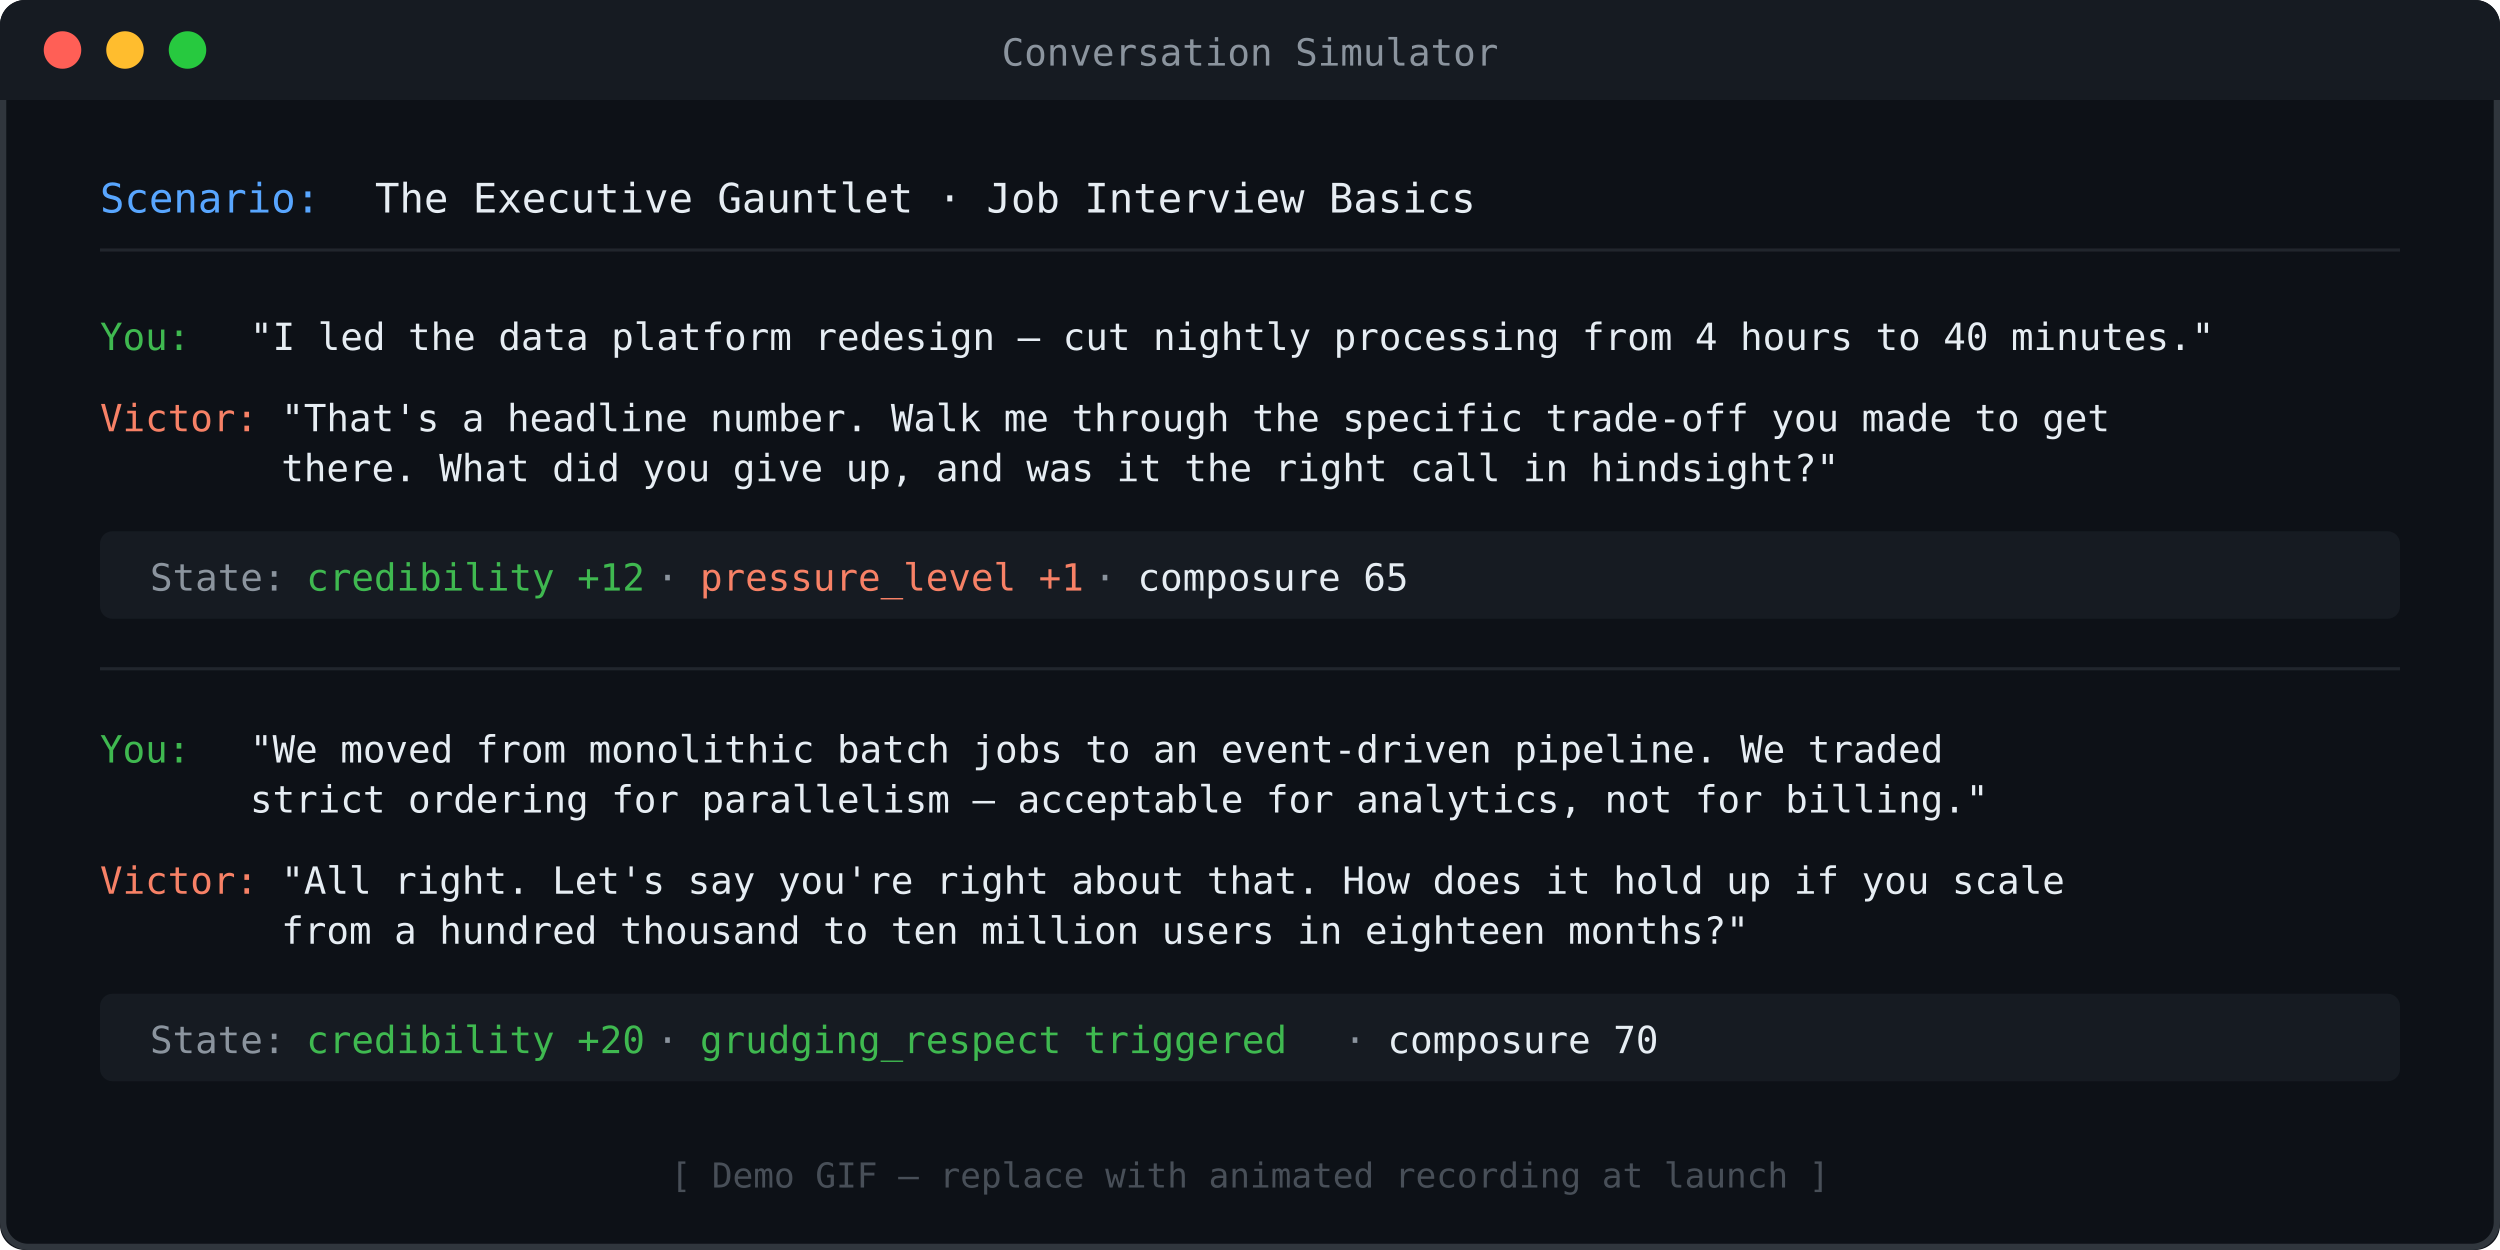
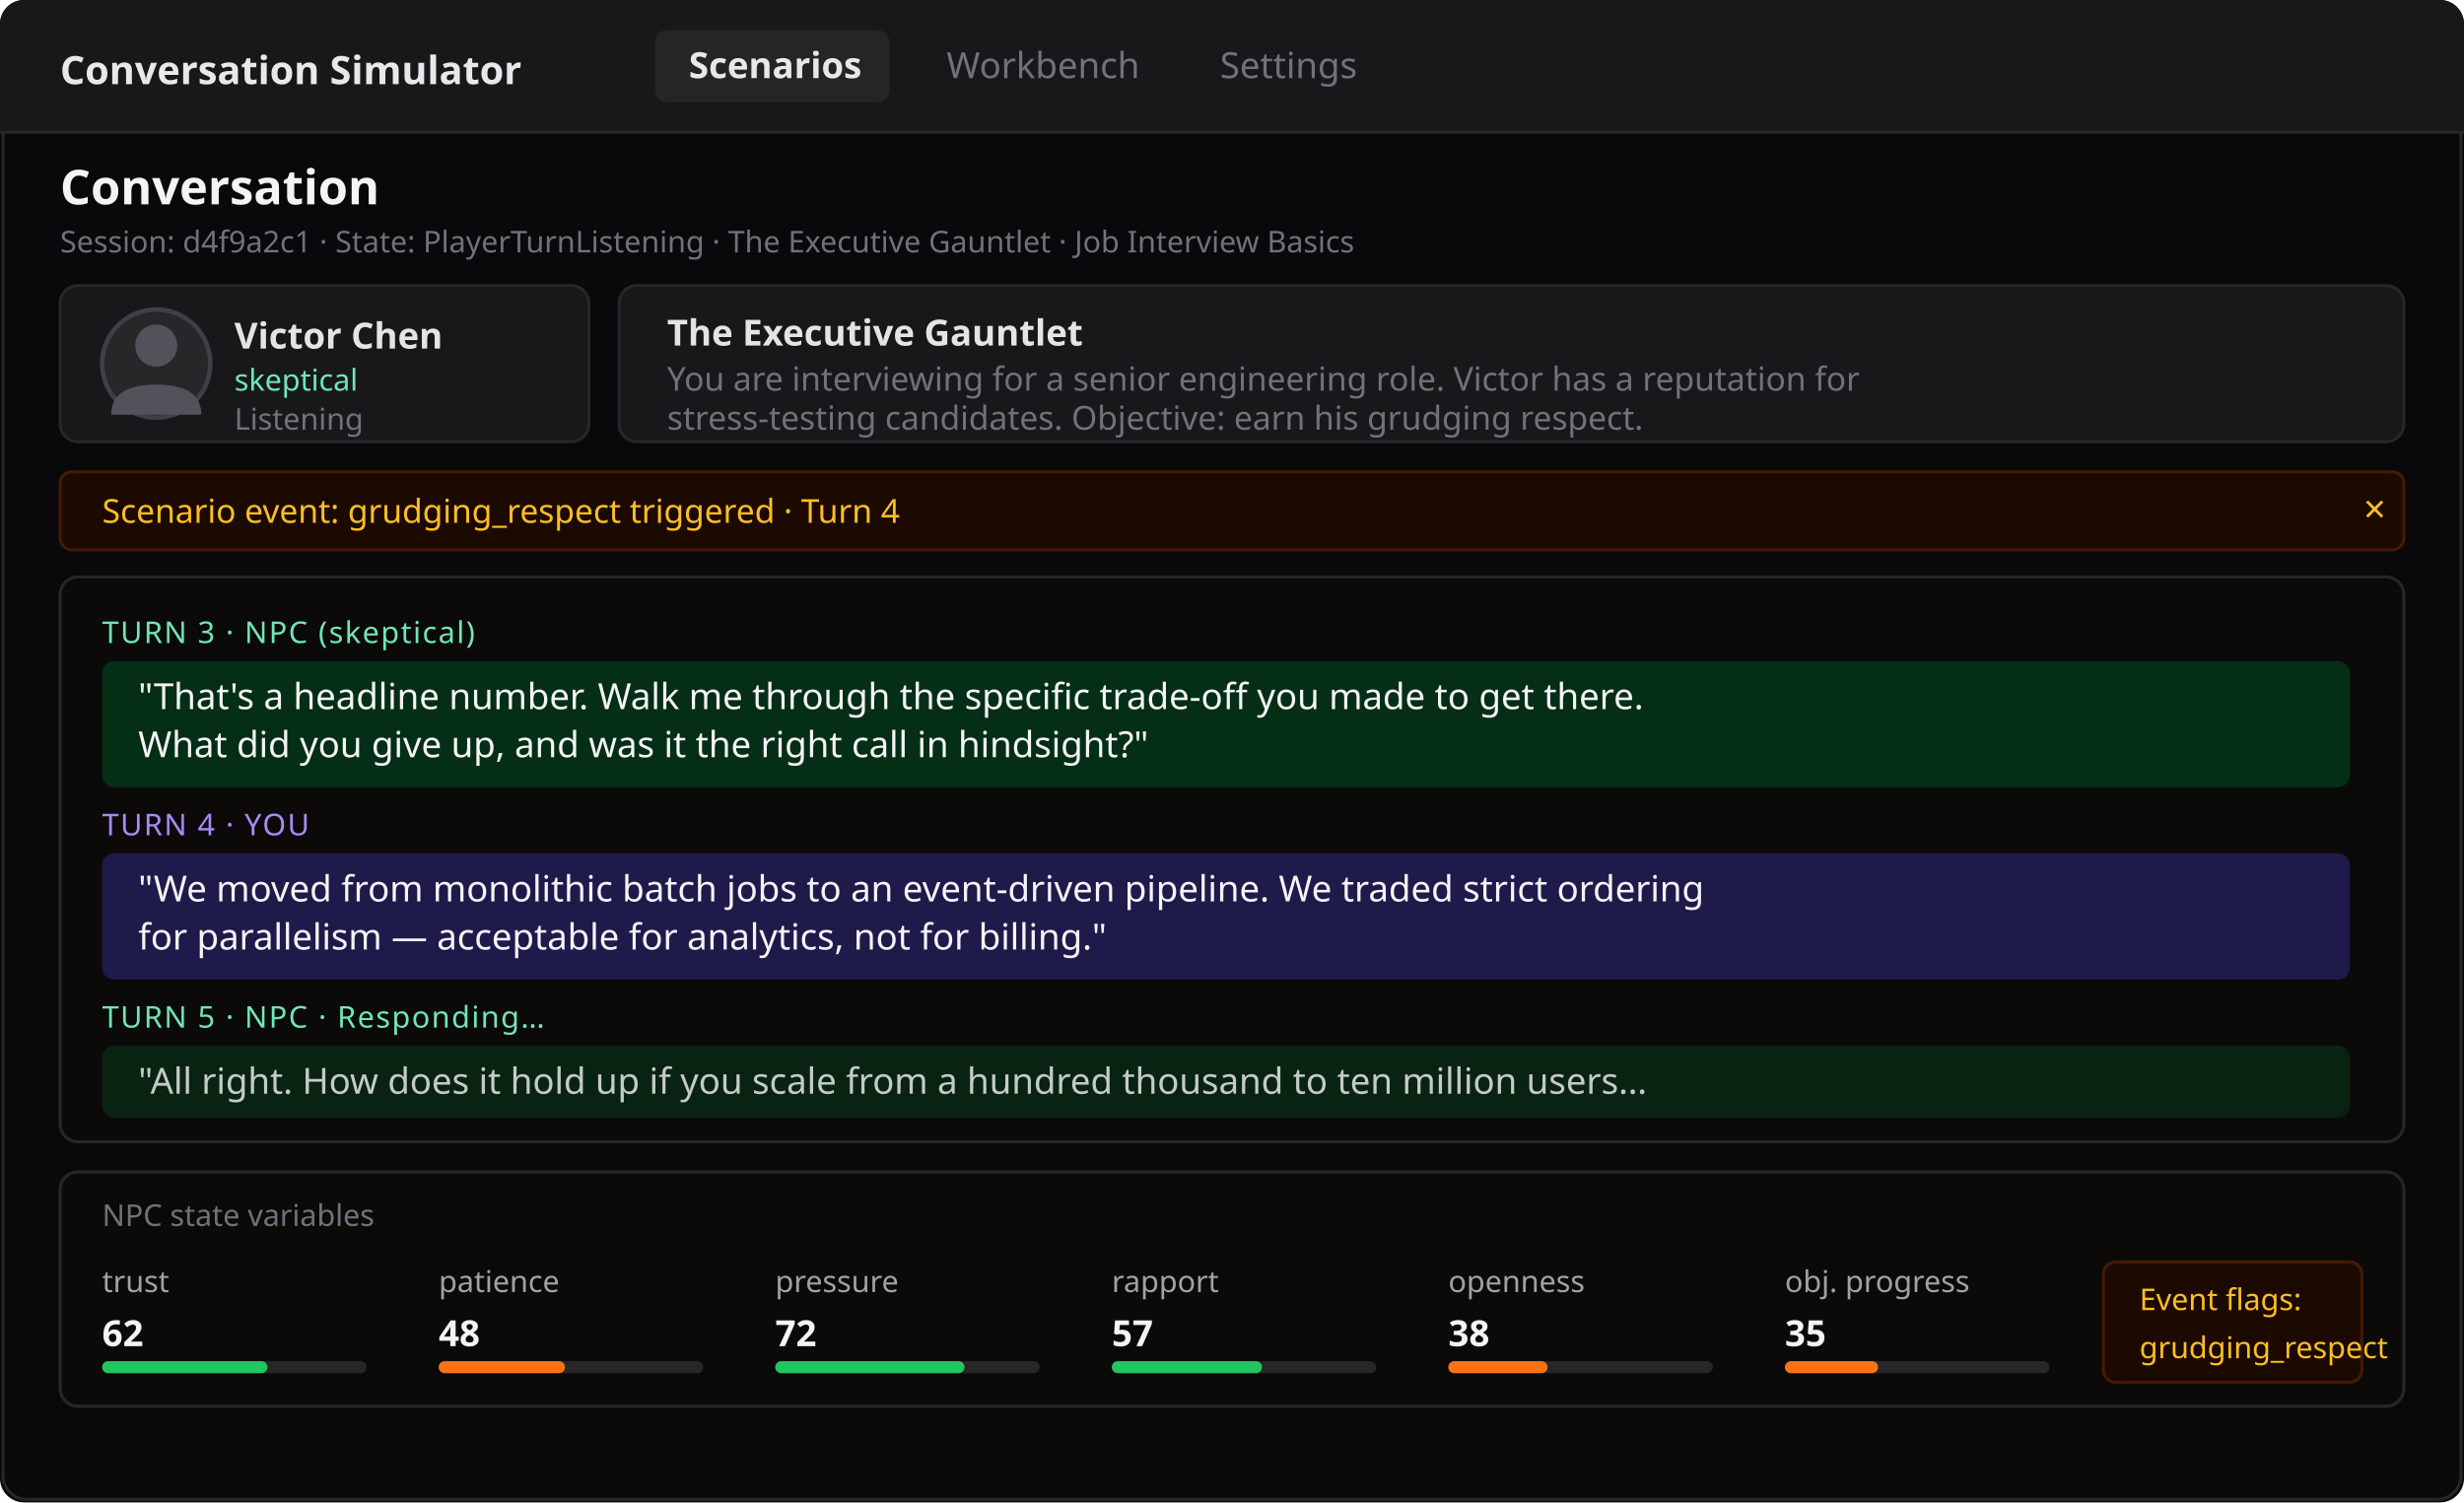
- <svg xmlns="http://www.w3.org/2000/svg" width="800" height="400" viewBox="0 0 800 400">
-   <rect width="800" height="400" fill="#0d1117" rx="8" />
-   <rect x="1" y="1" width="798" height="398" fill="none" stroke="#30363d" stroke-width="2" rx="8" />
-   <rect x="0" y="0" width="800" height="32" fill="#161b22" rx="8" />
-   <rect x="0" y="16" width="800" height="16" fill="#161b22" />
-   <circle cx="20" cy="16" r="6" fill="#ff5f56" />
-   <circle cx="40" cy="16" r="6" fill="#ffbd2e" />
-   <circle cx="60" cy="16" r="6" fill="#27c93f" />
-   <text x="400" y="21" font-family="monospace" font-size="12" fill="#8b949e" text-anchor="middle">Conversation Simulator</text>
-   <text x="32" y="68" font-family="monospace" font-size="13" fill="#58a6ff">Scenario:</text>
-   <text x="120" y="68" font-family="monospace" font-size="13" fill="#e6edf3">The Executive Gauntlet  ·  Job Interview Basics</text>
-   <line x1="32" y1="80" x2="768" y2="80" stroke="#21262d" stroke-width="1" />
-   <text x="32" y="112" font-family="monospace" font-size="12" fill="#3fb950">You:</text>
-   <text x="80" y="112" font-family="monospace" font-size="12" fill="#e6edf3">"I led the data platform redesign — cut nightly processing from 4 hours to 40 minutes."</text>
-   <text x="32" y="138" font-family="monospace" font-size="12" fill="#f78166">Victor:</text>
-   <text x="90" y="138" font-family="monospace" font-size="12" fill="#e6edf3">"That's a headline number. Walk me through the specific trade-off you made to get</text>
-   <text x="90" y="154" font-family="monospace" font-size="12" fill="#e6edf3">there. What did you give up, and was it the right call in hindsight?"</text>
-   <rect x="32" y="170" width="736" height="28" fill="#161b22" rx="4" />
-   <text x="48" y="189" font-family="monospace" font-size="12" fill="#8b949e">State:</text>
-   <text x="98" y="189" font-family="monospace" font-size="12" fill="#3fb950">credibility +12</text>
-   <text x="210" y="189" font-family="monospace" font-size="12" fill="#8b949e">·</text>
-   <text x="224" y="189" font-family="monospace" font-size="12" fill="#f78166">pressure_level +1</text>
-   <text x="350" y="189" font-family="monospace" font-size="12" fill="#8b949e">·</text>
-   <text x="364" y="189" font-family="monospace" font-size="12" fill="#e6edf3">composure 65</text>
-   <line x1="32" y1="214" x2="768" y2="214" stroke="#21262d" stroke-width="1" />
-   <text x="32" y="244" font-family="monospace" font-size="12" fill="#3fb950">You:</text>
-   <text x="80" y="244" font-family="monospace" font-size="12" fill="#e6edf3">"We moved from monolithic batch jobs to an event-driven pipeline. We traded</text>
-   <text x="80" y="260" font-family="monospace" font-size="12" fill="#e6edf3">strict ordering for parallelism — acceptable for analytics, not for billing."</text>
-   <text x="32" y="286" font-family="monospace" font-size="12" fill="#f78166">Victor:</text>
-   <text x="90" y="286" font-family="monospace" font-size="12" fill="#e6edf3">"All right. Let's say you're right about that. How does it hold up if you scale</text>
-   <text x="90" y="302" font-family="monospace" font-size="12" fill="#e6edf3">from a hundred thousand to ten million users in eighteen months?"</text>
-   <rect x="32" y="318" width="736" height="28" fill="#161b22" rx="4" />
-   <text x="48" y="337" font-family="monospace" font-size="12" fill="#8b949e">State:</text>
-   <text x="98" y="337" font-family="monospace" font-size="12" fill="#3fb950">credibility +20</text>
-   <text x="210" y="337" font-family="monospace" font-size="12" fill="#8b949e">·</text>
-   <text x="224" y="337" font-family="monospace" font-size="12" fill="#3fb950">grudging_respect triggered</text>
-   <text x="430" y="337" font-family="monospace" font-size="12" fill="#8b949e">·</text>
-   <text x="444" y="337" font-family="monospace" font-size="12" fill="#e6edf3">composure 70</text>
-   <text x="400" y="380" font-family="monospace" font-size="11" fill="#484f58" text-anchor="middle">[ Demo GIF — replace with animated recording at launch ]</text>
+ <svg xmlns="http://www.w3.org/2000/svg" width="820" height="500" viewBox="0 0 820 500">
+   <rect width="820" height="500" fill="#09090b" rx="8" />
+   <rect x="1" y="1" width="818" height="498" fill="none" stroke="#27272a" stroke-width="1" rx="8" />
+   <rect x="0" y="0" width="820" height="44" fill="#18181b" rx="8" />
+   <rect x="0" y="30" width="820" height="14" fill="#18181b" />
+   <line x1="0" y1="44" x2="820" y2="44" stroke="#27272a" stroke-width="1" />
+   <text x="20" y="28" font-family="system-ui,sans-serif" font-size="13" font-weight="700" fill="#e8e8ea">Conversation Simulator</text>
+   <rect x="218" y="10" width="78" height="24" rx="4" fill="#252528" />
+   <text x="258" y="26" font-family="system-ui,sans-serif" font-size="12" font-weight="600" fill="#e8e8ea" text-anchor="middle">Scenarios</text>
+   <text x="315" y="26" font-family="system-ui,sans-serif" font-size="12" fill="#71717a">Workbench</text>
+   <text x="406" y="26" font-family="system-ui,sans-serif" font-size="12" fill="#71717a">Settings</text>
+   <text x="20" y="68" font-family="system-ui,sans-serif" font-size="16" font-weight="700" fill="#f4f4f5">Conversation</text>
+   <text x="20" y="84" font-family="system-ui,sans-serif" font-size="10" fill="#71717a">Session: d4f9a2c1  ·  State: PlayerTurnListening  ·  The Executive Gauntlet  ·  Job Interview Basics</text>
+   <rect x="20" y="95" width="176" height="52" rx="6" fill="#18181b" stroke="#27272a" stroke-width="1" />
+   <circle cx="52" cy="121" r="18" fill="#27272a" stroke="#3f3f46" stroke-width="1.5" />
+   <circle cx="52" cy="115" r="7" fill="#52525b" />
+   <path d="M37 138 Q37 128 52 128 Q67 128 67 138" fill="#52525b" />
+   <text x="78" y="116" font-family="system-ui,sans-serif" font-size="12" font-weight="600" fill="#e4e4e7">Victor Chen</text>
+   <text x="78" y="130" font-family="system-ui,sans-serif" font-size="10" fill="#6ee7b7">skeptical</text>
+   <text x="78" y="143" font-family="system-ui,sans-serif" font-size="10" fill="#71717a">Listening</text>
+   <rect x="206" y="95" width="594" height="52" rx="6" fill="#18181b" stroke="#27272a" stroke-width="1" />
+   <text x="222" y="115" font-family="system-ui,sans-serif" font-size="12" font-weight="600" fill="#e4e4e7">The Executive Gauntlet</text>
+   <text x="222" y="130" font-family="system-ui,sans-serif" font-size="11" fill="#71717a">You are interviewing for a senior engineering role. Victor has a reputation for</text>
+   <text x="222" y="143" font-family="system-ui,sans-serif" font-size="11" fill="#71717a">stress-testing candidates. Objective: earn his grudging respect.</text>
+   <rect x="20" y="157" width="780" height="26" rx="4" fill="#1c0a00" stroke="#451a03" stroke-width="1" />
+   <text x="34" y="174" font-family="system-ui,sans-serif" font-size="11" fill="#fbbf24">Scenario event:  grudging_respect  triggered  ·  Turn 4</text>
+   <text x="794" y="174" font-family="system-ui,sans-serif" font-size="13" fill="#fbbf24" text-anchor="end">×</text>
+   <rect x="20" y="192" width="780" height="188" rx="6" fill="#0c0a09" stroke="#27272a" stroke-width="1" />
+   <text x="34" y="214" font-family="system-ui,sans-serif" font-size="10" fill="#6ee7b7" letter-spacing="0.05em">TURN 3  ·  NPC  (skeptical)</text>
+   <rect x="34" y="220" width="748" height="42" rx="4" fill="#052e16" />
+   <text x="46" y="236" font-family="system-ui,sans-serif" font-size="12" fill="#f4f4f5">"That's a headline number. Walk me through the specific trade-off you made to get there.</text>
+   <text x="46" y="252" font-family="system-ui,sans-serif" font-size="12" fill="#f4f4f5">What did you give up, and was it the right call in hindsight?"</text>
+   <text x="34" y="278" font-family="system-ui,sans-serif" font-size="10" fill="#a78bfa" letter-spacing="0.05em">TURN 4  ·  YOU</text>
+   <rect x="34" y="284" width="748" height="42" rx="4" fill="#1e1b4b" />
+   <text x="46" y="300" font-family="system-ui,sans-serif" font-size="12" fill="#f4f4f5">"We moved from monolithic batch jobs to an event-driven pipeline. We traded strict ordering</text>
+   <text x="46" y="316" font-family="system-ui,sans-serif" font-size="12" fill="#f4f4f5">for parallelism — acceptable for analytics, not for billing."</text>
+   <text x="34" y="342" font-family="system-ui,sans-serif" font-size="10" fill="#6ee7b7" letter-spacing="0.05em">TURN 5  ·  NPC  ·  Responding…</text>
+   <rect x="34" y="348" width="748" height="24" rx="4" fill="#052e16" opacity="0.7" />
+   <text x="46" y="364" font-family="system-ui,sans-serif" font-size="12" fill="#f4f4f5" opacity="0.8">"All right. How does it hold up if you scale from a hundred thousand to ten million users…</text>
+   <rect x="20" y="390" width="780" height="78" rx="6" fill="#0c0a09" stroke="#27272a" stroke-width="1" />
+   <text x="34" y="408" font-family="system-ui,sans-serif" font-size="10" fill="#71717a">NPC state variables</text>
+   <text x="34" y="430" font-family="system-ui,sans-serif" font-size="10" fill="#a1a1aa">trust</text>
+   <text x="34" y="448" font-family="system-ui,sans-serif" font-size="12" font-weight="600" fill="#f4f4f5">62</text>
+   <rect x="34" y="453" width="88" height="4" rx="2" fill="#27272a" />
+   <rect x="34" y="453" width="55" height="4" rx="2" fill="#22c55e" />
+   <text x="146" y="430" font-family="system-ui,sans-serif" font-size="10" fill="#a1a1aa">patience</text>
+   <text x="146" y="448" font-family="system-ui,sans-serif" font-size="12" font-weight="600" fill="#f4f4f5">48</text>
+   <rect x="146" y="453" width="88" height="4" rx="2" fill="#27272a" />
+   <rect x="146" y="453" width="42" height="4" rx="2" fill="#f97316" />
+   <text x="258" y="430" font-family="system-ui,sans-serif" font-size="10" fill="#a1a1aa">pressure</text>
+   <text x="258" y="448" font-family="system-ui,sans-serif" font-size="12" font-weight="600" fill="#f4f4f5">72</text>
+   <rect x="258" y="453" width="88" height="4" rx="2" fill="#27272a" />
+   <rect x="258" y="453" width="63" height="4" rx="2" fill="#22c55e" />
+   <text x="370" y="430" font-family="system-ui,sans-serif" font-size="10" fill="#a1a1aa">rapport</text>
+   <text x="370" y="448" font-family="system-ui,sans-serif" font-size="12" font-weight="600" fill="#f4f4f5">57</text>
+   <rect x="370" y="453" width="88" height="4" rx="2" fill="#27272a" />
+   <rect x="370" y="453" width="50" height="4" rx="2" fill="#22c55e" />
+   <text x="482" y="430" font-family="system-ui,sans-serif" font-size="10" fill="#a1a1aa">openness</text>
+   <text x="482" y="448" font-family="system-ui,sans-serif" font-size="12" font-weight="600" fill="#f4f4f5">38</text>
+   <rect x="482" y="453" width="88" height="4" rx="2" fill="#27272a" />
+   <rect x="482" y="453" width="33" height="4" rx="2" fill="#f97316" />
+   <text x="594" y="430" font-family="system-ui,sans-serif" font-size="10" fill="#a1a1aa">obj. progress</text>
+   <text x="594" y="448" font-family="system-ui,sans-serif" font-size="12" font-weight="600" fill="#f4f4f5">35</text>
+   <rect x="594" y="453" width="88" height="4" rx="2" fill="#27272a" />
+   <rect x="594" y="453" width="31" height="4" rx="2" fill="#f97316" />
+   <rect x="700" y="420" width="86" height="40" rx="4" fill="#1c0a00" stroke="#451a03" stroke-width="1" />
+   <text x="712" y="436" font-family="system-ui,sans-serif" font-size="10" fill="#fbbf24">Event flags:</text>
+   <text x="712" y="452" font-family="system-ui,sans-serif" font-size="10" fill="#fbbf24">grudging_respect</text>
</svg>
